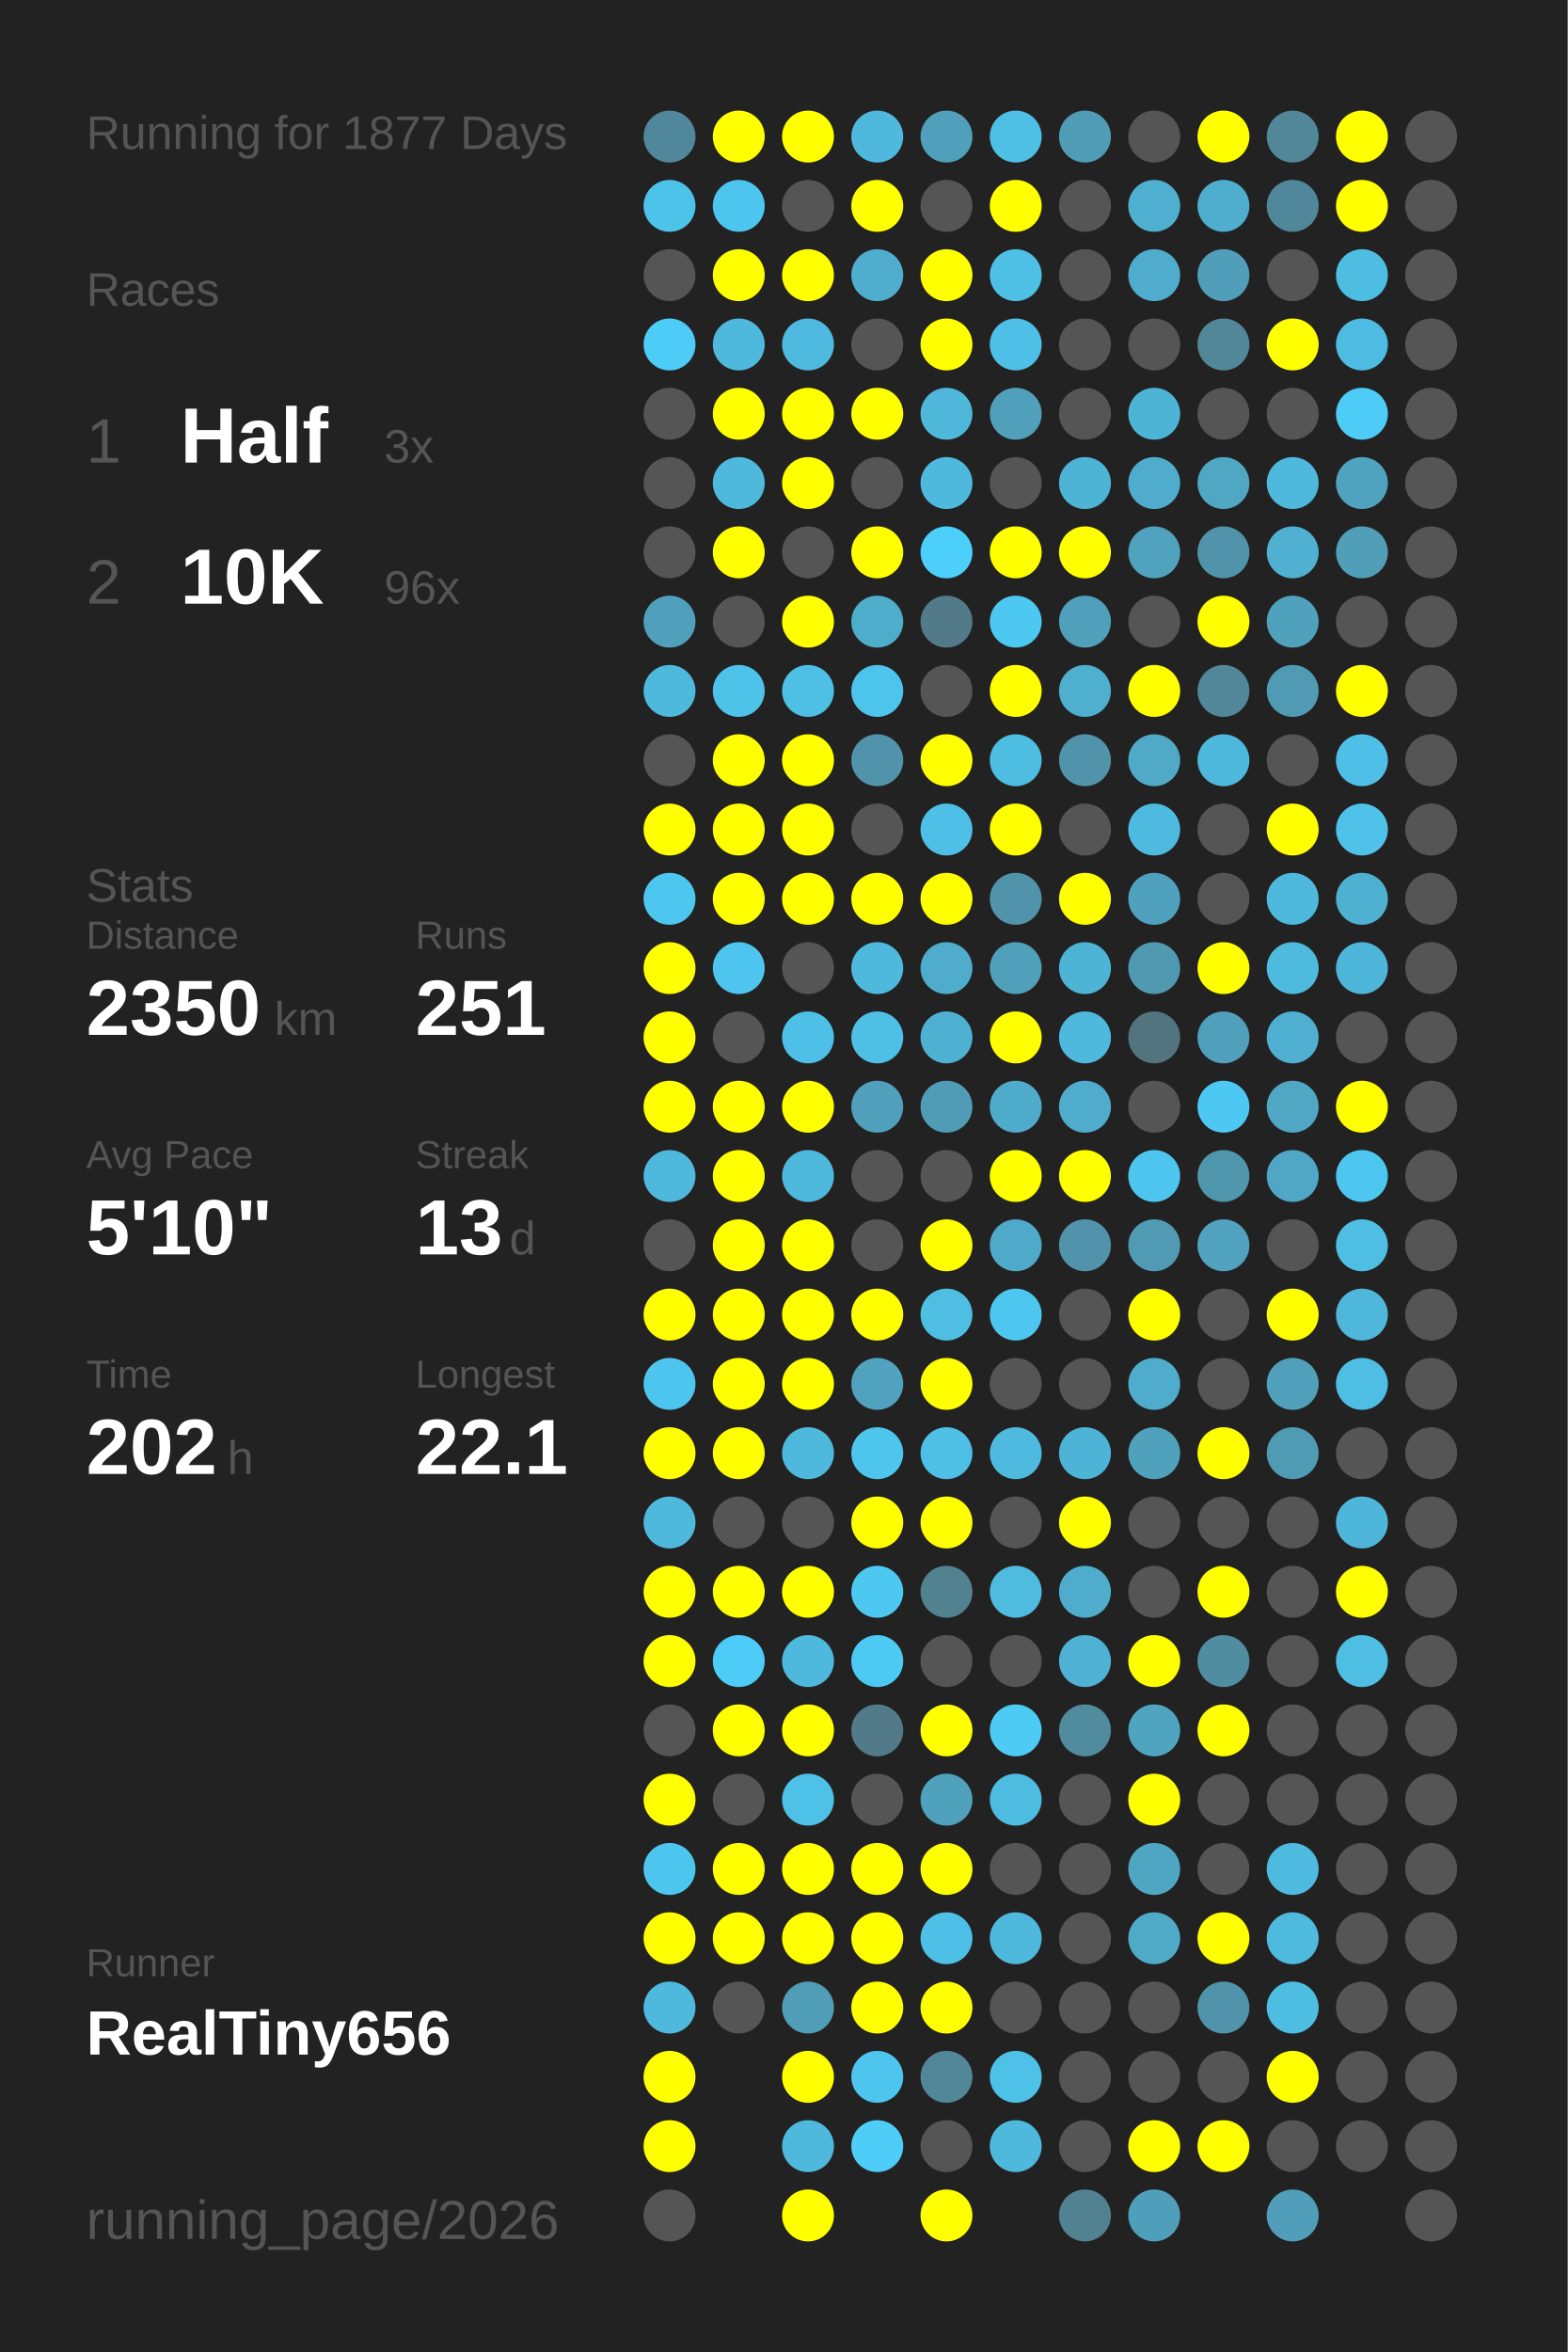
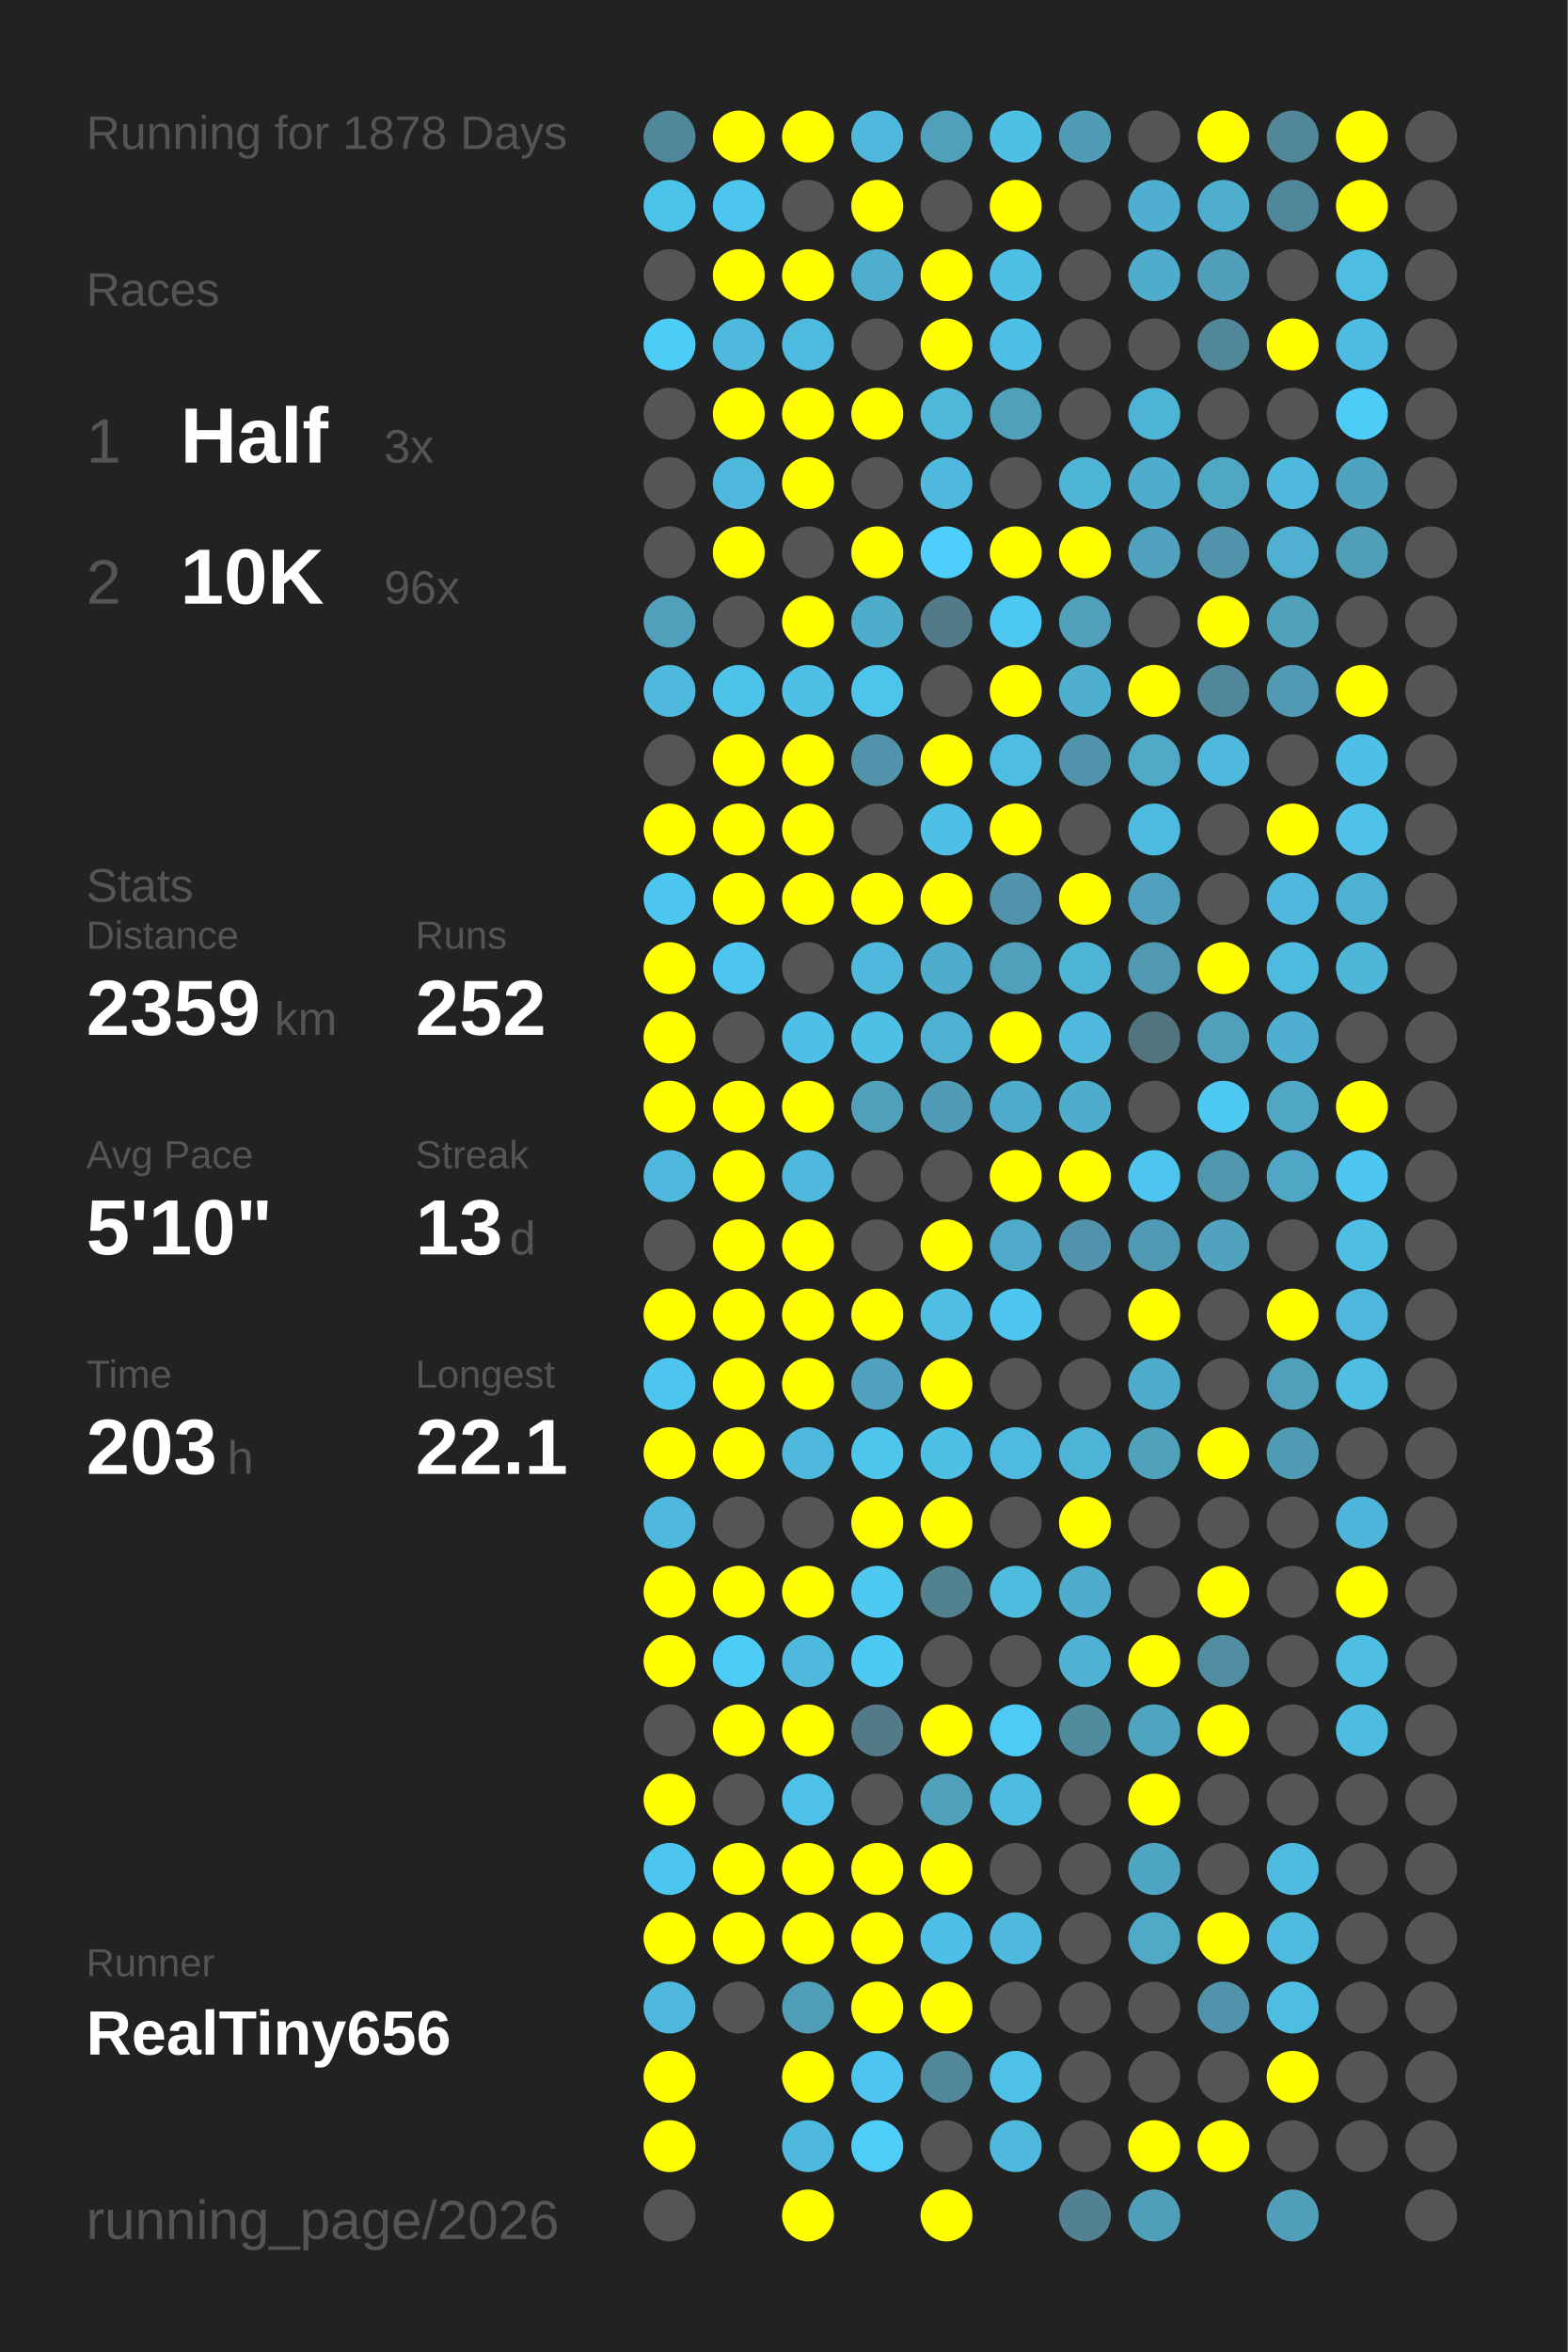
<svg xmlns="http://www.w3.org/2000/svg" baseProfile="full" height="300mm" version="1.1" viewBox="0,0,200,300" width="200mm">
  <defs />
  <rect fill="#222222" height="300" width="200" x="0" y="0" />
-   <text fill="#555555" style="font-size:6px; font-family:Arial;" x="11" y="19">Running for 1877 Days</text>
+   <text fill="#555555" style="font-size:6px; font-family:Arial;" x="11" y="19">Running for 1878 Days</text>
  <text fill="#555555" style="font-size:6px; font-family:Arial;" x="11" y="39">Races</text>
  <text fill="#555555" style="font-size:8px; font-family:Arial;" x="11" y="59">1</text>
  <text fill="#FFFFFF" style="font-size:10px; font-family:Arial; font-weight:bold;" x="23" y="59">Half</text>
  <text fill="#555555" style="font-size:6px; font-family:Arial;" x="49" y="59">3x</text>
  <text fill="#555555" style="font-size:8px; font-family:Arial;" x="11" y="77">2</text>
  <text fill="#FFFFFF" style="font-size:10px; font-family:Arial; font-weight:bold;" x="23" y="77">10K</text>
  <text fill="#555555" style="font-size:6px; font-family:Arial;" x="49" y="77">96x</text>
  <text fill="#555555" style="font-size:6px; font-family:Arial;" x="11" y="115">Stats</text>
  <text fill="#555555" style="font-size:5px; font-family:Arial;" x="11" y="121">Distance</text>
-   <text fill="#FFFFFF" style="font-size:10px; font-family:Arial; font-weight:bold;" x="11" y="132">2350</text>
+   <text fill="#FFFFFF" style="font-size:10px; font-family:Arial; font-weight:bold;" x="11" y="132">2359</text>
  <text fill="#555555" style="font-size:6px; font-family:Arial;" x="35" y="132">km</text>
  <text fill="#555555" style="font-size:5px; font-family:Arial;" x="53" y="121">Runs</text>
-   <text fill="#FFFFFF" style="font-size:10px; font-family:Arial; font-weight:bold;" x="53" y="132">251</text>
+   <text fill="#FFFFFF" style="font-size:10px; font-family:Arial; font-weight:bold;" x="53" y="132">252</text>
  <text fill="#555555" style="font-size:5px; font-family:Arial;" x="11" y="149">Avg Pace</text>
  <text fill="#FFFFFF" style="font-size:10px; font-family:Arial; font-weight:bold;" x="11" y="160">5'10"</text>
  <text fill="#555555" style="font-size:5px; font-family:Arial;" x="53" y="149">Streak</text>
  <text fill="#FFFFFF" style="font-size:10px; font-family:Arial; font-weight:bold;" x="53" y="160">13</text>
  <text fill="#555555" style="font-size:6px; font-family:Arial;" x="65" y="160">d</text>
  <text fill="#555555" style="font-size:5px; font-family:Arial;" x="11" y="177">Time</text>
-   <text fill="#FFFFFF" style="font-size:10px; font-family:Arial; font-weight:bold;" x="11" y="188">202</text>
+   <text fill="#FFFFFF" style="font-size:10px; font-family:Arial; font-weight:bold;" x="11" y="188">203</text>
  <text fill="#555555" style="font-size:6px; font-family:Arial;" x="29" y="188">h</text>
  <text fill="#555555" style="font-size:5px; font-family:Arial;" x="53" y="177">Longest</text>
  <text fill="#FFFFFF" style="font-size:10px; font-family:Arial; font-weight:bold;" x="53" y="188">22.1</text>
  <text fill="#555555" style="font-size:5px; font-family:Arial;" x="11" y="252.065">Runner</text>
  <text fill="#FFFFFF" style="font-size:8px; font-family:Arial; font-weight:bold;" x="11" y="262.065">RealTiny656</text>
  <text fill="#555555" style="font-size:7px; font-family:Arial;" x="11" y="285.581">running_page/2026</text>
  <circle cx="85.417" cy="17.419" fill="#51879a" r="3.312" />
  <circle cx="85.417" cy="26.258" fill="#4dc3ea" r="3.312" />
  <circle cx="85.417" cy="35.097" fill="#555555" r="3.312" />
  <circle cx="85.417" cy="43.935" fill="#4dccf7" r="3.312" />
  <circle cx="85.417" cy="52.774" fill="#555555" r="3.312" />
  <circle cx="85.417" cy="61.613" fill="#555555" r="3.312" />
  <circle cx="85.417" cy="70.452" fill="#555555" r="3.312" />
  <circle cx="85.417" cy="79.29" fill="#50a0bb" r="3.312" />
  <circle cx="85.417" cy="88.129" fill="#4eb9dd" r="3.312" />
  <circle cx="85.417" cy="96.968" fill="#555555" r="3.312" />
  <circle cx="85.417" cy="105.806" fill="#FFFF00" r="3.312" />
  <circle cx="85.417" cy="114.645" fill="#4dc7f0" r="3.312" />
  <circle cx="85.417" cy="123.484" fill="#FFFF00" r="3.312" />
  <circle cx="85.417" cy="132.323" fill="#FFFF00" r="3.312" />
  <circle cx="85.417" cy="141.161" fill="#FFFF00" r="3.312" />
  <circle cx="85.417" cy="150" fill="#4eb9dd" r="3.312" />
  <circle cx="85.417" cy="158.839" fill="#555555" r="3.312" />
  <circle cx="85.417" cy="167.677" fill="#FFFF00" r="3.312" />
  <circle cx="85.417" cy="176.516" fill="#4dc6ef" r="3.312" />
  <circle cx="85.417" cy="185.355" fill="#FFFF00" r="3.312" />
  <circle cx="85.417" cy="194.194" fill="#4eb9dd" r="3.312" />
  <circle cx="85.417" cy="203.032" fill="#FFFF00" r="3.312" />
  <circle cx="85.417" cy="211.871" fill="#FFFF00" r="3.312" />
  <circle cx="85.417" cy="220.71" fill="#555555" r="3.312" />
  <circle cx="85.417" cy="229.548" fill="#FFFF00" r="3.312" />
  <circle cx="85.417" cy="238.387" fill="#4dc6ef" r="3.312" />
  <circle cx="85.417" cy="247.226" fill="#FFFF00" r="3.312" />
  <circle cx="85.417" cy="256.065" fill="#4eb9dd" r="3.312" />
  <circle cx="85.417" cy="264.903" fill="#FFFF00" r="3.312" />
  <circle cx="85.417" cy="273.742" fill="#FFFF00" r="3.312" />
  <circle cx="85.417" cy="282.581" fill="#555555" r="3.312" />
  <circle cx="94.25" cy="17.419" fill="#FFFF00" r="3.312" />
  <circle cx="94.25" cy="26.258" fill="#4dc6ef" r="3.312" />
  <circle cx="94.25" cy="35.097" fill="#FFFF00" r="3.312" />
  <circle cx="94.25" cy="43.935" fill="#4eb9dd" r="3.312" />
  <circle cx="94.25" cy="52.774" fill="#FFFF00" r="3.312" />
  <circle cx="94.25" cy="61.613" fill="#4eb9dd" r="3.312" />
  <circle cx="94.25" cy="70.452" fill="#FFFF00" r="3.312" />
  <circle cx="94.25" cy="79.29" fill="#555555" r="3.312" />
  <circle cx="94.25" cy="88.129" fill="#4dc3ea" r="3.312" />
  <circle cx="94.25" cy="96.968" fill="#FFFF00" r="3.312" />
  <circle cx="94.25" cy="105.806" fill="#FFFF00" r="3.312" />
  <circle cx="94.25" cy="114.645" fill="#FFFF00" r="3.312" />
  <circle cx="94.25" cy="123.484" fill="#4dc5ee" r="3.312" />
  <circle cx="94.25" cy="132.323" fill="#555555" r="3.312" />
  <circle cx="94.25" cy="141.161" fill="#FFFF00" r="3.312" />
  <circle cx="94.25" cy="150" fill="#FFFF00" r="3.312" />
  <circle cx="94.25" cy="158.839" fill="#FFFF00" r="3.312" />
  <circle cx="94.25" cy="167.677" fill="#FFFF00" r="3.312" />
  <circle cx="94.25" cy="176.516" fill="#FFFF00" r="3.312" />
  <circle cx="94.25" cy="185.355" fill="#FFFF00" r="3.312" />
  <circle cx="94.25" cy="194.194" fill="#555555" r="3.312" />
  <circle cx="94.25" cy="203.032" fill="#FFFF00" r="3.312" />
  <circle cx="94.25" cy="211.871" fill="#4dccf7" r="3.312" />
  <circle cx="94.25" cy="220.71" fill="#FFFF00" r="3.312" />
  <circle cx="94.25" cy="229.548" fill="#555555" r="3.312" />
  <circle cx="94.25" cy="238.387" fill="#FFFF00" r="3.312" />
  <circle cx="94.25" cy="247.226" fill="#FFFF00" r="3.312" />
  <circle cx="94.25" cy="256.065" fill="#555555" r="3.312" />
  <circle cx="103.083" cy="17.419" fill="#FFFF00" r="3.312" />
  <circle cx="103.083" cy="26.258" fill="#555555" r="3.312" />
  <circle cx="103.083" cy="35.097" fill="#FFFF00" r="3.312" />
  <circle cx="103.083" cy="43.935" fill="#4ebadf" r="3.312" />
  <circle cx="103.083" cy="52.774" fill="#FFFF00" r="3.312" />
  <circle cx="103.083" cy="61.613" fill="#FFFF00" r="3.312" />
  <circle cx="103.083" cy="70.452" fill="#555555" r="3.312" />
  <circle cx="103.083" cy="79.29" fill="#FFFF00" r="3.312" />
  <circle cx="103.083" cy="88.129" fill="#4ebfe5" r="3.312" />
  <circle cx="103.083" cy="96.968" fill="#FFFF00" r="3.312" />
  <circle cx="103.083" cy="105.806" fill="#FFFF00" r="3.312" />
  <circle cx="103.083" cy="114.645" fill="#FFFF00" r="3.312" />
  <circle cx="103.083" cy="123.484" fill="#555555" r="3.312" />
  <circle cx="103.083" cy="132.323" fill="#4ec0e7" r="3.312" />
  <circle cx="103.083" cy="141.161" fill="#FFFF00" r="3.312" />
  <circle cx="103.083" cy="150" fill="#4eb9dd" r="3.312" />
  <circle cx="103.083" cy="158.839" fill="#FFFF00" r="3.312" />
  <circle cx="103.083" cy="167.677" fill="#FFFF00" r="3.312" />
  <circle cx="103.083" cy="176.516" fill="#FFFF00" r="3.312" />
  <circle cx="103.083" cy="185.355" fill="#4eb9dd" r="3.312" />
  <circle cx="103.083" cy="194.194" fill="#555555" r="3.312" />
  <circle cx="103.083" cy="203.032" fill="#FFFF00" r="3.312" />
  <circle cx="103.083" cy="211.871" fill="#4eb9dd" r="3.312" />
  <circle cx="103.083" cy="220.71" fill="#FFFF00" r="3.312" />
  <circle cx="103.083" cy="229.548" fill="#4ec1e8" r="3.312" />
  <circle cx="103.083" cy="238.387" fill="#FFFF00" r="3.312" />
  <circle cx="103.083" cy="247.226" fill="#FFFF00" r="3.312" />
  <circle cx="103.083" cy="256.065" fill="#509db7" r="3.312" />
  <circle cx="103.083" cy="264.903" fill="#FFFF00" r="3.312" />
  <circle cx="103.083" cy="273.742" fill="#4eb9dd" r="3.312" />
  <circle cx="103.083" cy="282.581" fill="#FFFF00" r="3.312" />
  <circle cx="111.917" cy="17.419" fill="#4eb9dd" r="3.312" />
  <circle cx="111.917" cy="26.258" fill="#FFFF00" r="3.312" />
  <circle cx="111.917" cy="35.097" fill="#4faece" r="3.312" />
  <circle cx="111.917" cy="43.935" fill="#555555" r="3.312" />
  <circle cx="111.917" cy="52.774" fill="#FFFF00" r="3.312" />
  <circle cx="111.917" cy="61.613" fill="#555555" r="3.312" />
  <circle cx="111.917" cy="70.452" fill="#FFFF00" r="3.312" />
  <circle cx="111.917" cy="79.29" fill="#4fadcc" r="3.312" />
  <circle cx="111.917" cy="88.129" fill="#4dc4eb" r="3.312" />
  <circle cx="111.917" cy="96.968" fill="#5093aa" r="3.312" />
  <circle cx="111.917" cy="105.806" fill="#555555" r="3.312" />
  <circle cx="111.917" cy="114.645" fill="#FFFF00" r="3.312" />
  <circle cx="111.917" cy="123.484" fill="#4eb9dd" r="3.312" />
  <circle cx="111.917" cy="132.323" fill="#4ebfe5" r="3.312" />
  <circle cx="111.917" cy="141.161" fill="#50a0bb" r="3.312" />
  <circle cx="111.917" cy="150" fill="#555555" r="3.312" />
  <circle cx="111.917" cy="158.839" fill="#555555" r="3.312" />
  <circle cx="111.917" cy="167.677" fill="#FFFF00" r="3.312" />
  <circle cx="111.917" cy="176.516" fill="#50a2be" r="3.312" />
  <circle cx="111.917" cy="185.355" fill="#4dc5ed" r="3.312" />
  <circle cx="111.917" cy="194.194" fill="#FFFF00" r="3.312" />
  <circle cx="111.917" cy="203.032" fill="#4dc8f1" r="3.312" />
  <circle cx="111.917" cy="211.871" fill="#4dcaf4" r="3.312" />
  <circle cx="111.917" cy="220.71" fill="#527a88" r="3.312" />
  <circle cx="111.917" cy="229.548" fill="#555555" r="3.312" />
  <circle cx="111.917" cy="238.387" fill="#FFFF00" r="3.312" />
  <circle cx="111.917" cy="247.226" fill="#FFFF00" r="3.312" />
  <circle cx="111.917" cy="256.065" fill="#FFFF00" r="3.312" />
  <circle cx="111.917" cy="264.903" fill="#4dc5ee" r="3.312" />
  <circle cx="111.917" cy="273.742" fill="#4dcdf8" r="3.312" />
  <circle cx="120.75" cy="17.419" fill="#50a0bb" r="3.312" />
  <circle cx="120.75" cy="26.258" fill="#555555" r="3.312" />
  <circle cx="120.75" cy="35.097" fill="#FFFF00" r="3.312" />
  <circle cx="120.75" cy="43.935" fill="#FFFF00" r="3.312" />
  <circle cx="120.75" cy="52.774" fill="#4eb7da" r="3.312" />
  <circle cx="120.75" cy="61.613" fill="#4eb9dd" r="3.312" />
  <circle cx="120.75" cy="70.452" fill="#4dcffb" r="3.312" />
  <circle cx="120.75" cy="79.29" fill="#527a88" r="3.312" />
  <circle cx="120.75" cy="88.129" fill="#555555" r="3.312" />
  <circle cx="120.75" cy="96.968" fill="#FFFF00" r="3.312" />
  <circle cx="120.75" cy="105.806" fill="#4ebfe6" r="3.312" />
  <circle cx="120.75" cy="114.645" fill="#FFFF00" r="3.312" />
  <circle cx="120.75" cy="123.484" fill="#4faccc" r="3.312" />
  <circle cx="120.75" cy="132.323" fill="#4fb1d2" r="3.312" />
  <circle cx="120.75" cy="141.161" fill="#509cb6" r="3.312" />
  <circle cx="120.75" cy="150" fill="#555555" r="3.312" />
  <circle cx="120.75" cy="158.839" fill="#FFFF00" r="3.312" />
  <circle cx="120.75" cy="167.677" fill="#4ebee3" r="3.312" />
  <circle cx="120.75" cy="176.516" fill="#FFFF00" r="3.312" />
  <circle cx="120.75" cy="185.355" fill="#4ebfe5" r="3.312" />
  <circle cx="120.75" cy="194.194" fill="#FFFF00" r="3.312" />
  <circle cx="120.75" cy="203.032" fill="#528190" r="3.312" />
  <circle cx="120.75" cy="211.871" fill="#555555" r="3.312" />
  <circle cx="120.75" cy="220.71" fill="#FFFF00" r="3.312" />
  <circle cx="120.75" cy="229.548" fill="#50a1bc" r="3.312" />
  <circle cx="120.75" cy="238.387" fill="#FFFF00" r="3.312" />
  <circle cx="120.75" cy="247.226" fill="#4ebfe6" r="3.312" />
  <circle cx="120.75" cy="256.065" fill="#FFFF00" r="3.312" />
  <circle cx="120.75" cy="264.903" fill="#518799" r="3.312" />
  <circle cx="120.75" cy="273.742" fill="#555555" r="3.312" />
  <circle cx="120.75" cy="282.581" fill="#FFFF00" r="3.312" />
  <circle cx="129.583" cy="17.419" fill="#4ec0e6" r="3.312" />
  <circle cx="129.583" cy="26.258" fill="#FFFF00" r="3.312" />
  <circle cx="129.583" cy="35.097" fill="#4ebfe5" r="3.312" />
  <circle cx="129.583" cy="43.935" fill="#4ec0e7" r="3.312" />
  <circle cx="129.583" cy="52.774" fill="#50a0bb" r="3.312" />
  <circle cx="129.583" cy="61.613" fill="#555555" r="3.312" />
  <circle cx="129.583" cy="70.452" fill="#FFFF00" r="3.312" />
  <circle cx="129.583" cy="79.29" fill="#4dc8f1" r="3.312" />
  <circle cx="129.583" cy="88.129" fill="#FFFF00" r="3.312" />
  <circle cx="129.583" cy="96.968" fill="#4ebde2" r="3.312" />
  <circle cx="129.583" cy="105.806" fill="#FFFF00" r="3.312" />
  <circle cx="129.583" cy="114.645" fill="#5093aa" r="3.312" />
  <circle cx="129.583" cy="123.484" fill="#50a0bb" r="3.312" />
  <circle cx="129.583" cy="132.323" fill="#FFFF00" r="3.312" />
  <circle cx="129.583" cy="141.161" fill="#4fabca" r="3.312" />
  <circle cx="129.583" cy="150" fill="#FFFF00" r="3.312" />
  <circle cx="129.583" cy="158.839" fill="#4fa9c8" r="3.312" />
  <circle cx="129.583" cy="167.677" fill="#4dc7f0" r="3.312" />
  <circle cx="129.583" cy="176.516" fill="#555555" r="3.312" />
  <circle cx="129.583" cy="185.355" fill="#4ebadf" r="3.312" />
  <circle cx="129.583" cy="194.194" fill="#555555" r="3.312" />
  <circle cx="129.583" cy="203.032" fill="#4ebbdf" r="3.312" />
  <circle cx="129.583" cy="211.871" fill="#555555" r="3.312" />
  <circle cx="129.583" cy="220.71" fill="#4dcbf5" r="3.312" />
  <circle cx="129.583" cy="229.548" fill="#4ebbe0" r="3.312" />
  <circle cx="129.583" cy="238.387" fill="#555555" r="3.312" />
  <circle cx="129.583" cy="247.226" fill="#4eb9dd" r="3.312" />
  <circle cx="129.583" cy="256.065" fill="#555555" r="3.312" />
  <circle cx="129.583" cy="264.903" fill="#4ec1e9" r="3.312" />
  <circle cx="129.583" cy="273.742" fill="#4eb9dd" r="3.312" />
  <circle cx="138.417" cy="17.419" fill="#509bb5" r="3.312" />
  <circle cx="138.417" cy="26.258" fill="#555555" r="3.312" />
  <circle cx="138.417" cy="35.097" fill="#555555" r="3.312" />
  <circle cx="138.417" cy="43.935" fill="#555555" r="3.312" />
  <circle cx="138.417" cy="52.774" fill="#555555" r="3.312" />
  <circle cx="138.417" cy="61.613" fill="#4eb4d6" r="3.312" />
  <circle cx="138.417" cy="70.452" fill="#FFFF00" r="3.312" />
  <circle cx="138.417" cy="79.29" fill="#50a0bb" r="3.312" />
  <circle cx="138.417" cy="88.129" fill="#4fafcf" r="3.312" />
  <circle cx="138.417" cy="96.968" fill="#5093aa" r="3.312" />
  <circle cx="138.417" cy="105.806" fill="#555555" r="3.312" />
  <circle cx="138.417" cy="114.645" fill="#FFFF00" r="3.312" />
  <circle cx="138.417" cy="123.484" fill="#4eb4d6" r="3.312" />
  <circle cx="138.417" cy="132.323" fill="#4eb9dd" r="3.312" />
  <circle cx="138.417" cy="141.161" fill="#4faccc" r="3.312" />
  <circle cx="138.417" cy="150" fill="#FFFF00" r="3.312" />
  <circle cx="138.417" cy="158.839" fill="#5093aa" r="3.312" />
  <circle cx="138.417" cy="167.677" fill="#555555" r="3.312" />
  <circle cx="138.417" cy="176.516" fill="#555555" r="3.312" />
  <circle cx="138.417" cy="185.355" fill="#4eb4d7" r="3.312" />
  <circle cx="138.417" cy="194.194" fill="#FFFF00" r="3.312" />
  <circle cx="138.417" cy="203.032" fill="#4faccc" r="3.312" />
  <circle cx="138.417" cy="211.871" fill="#4fb2d4" r="3.312" />
  <circle cx="138.417" cy="220.71" fill="#518b9e" r="3.312" />
  <circle cx="138.417" cy="229.548" fill="#555555" r="3.312" />
  <circle cx="138.417" cy="238.387" fill="#555555" r="3.312" />
  <circle cx="138.417" cy="247.226" fill="#555555" r="3.312" />
  <circle cx="138.417" cy="256.065" fill="#555555" r="3.312" />
  <circle cx="138.417" cy="264.903" fill="#555555" r="3.312" />
  <circle cx="138.417" cy="273.742" fill="#555555" r="3.312" />
  <circle cx="138.417" cy="282.581" fill="#528191" r="3.312" />
  <circle cx="147.25" cy="17.419" fill="#555555" r="3.312" />
  <circle cx="147.25" cy="26.258" fill="#4fafd0" r="3.312" />
  <circle cx="147.25" cy="35.097" fill="#4faccc" r="3.312" />
  <circle cx="147.25" cy="43.935" fill="#555555" r="3.312" />
  <circle cx="147.25" cy="52.774" fill="#4eb4d6" r="3.312" />
  <circle cx="147.25" cy="61.613" fill="#4faccc" r="3.312" />
  <circle cx="147.25" cy="70.452" fill="#50a2be" r="3.312" />
  <circle cx="147.25" cy="79.29" fill="#555555" r="3.312" />
  <circle cx="147.25" cy="88.129" fill="#FFFF00" r="3.312" />
  <circle cx="147.25" cy="96.968" fill="#4fa9c7" r="3.312" />
  <circle cx="147.25" cy="105.806" fill="#4ebadf" r="3.312" />
  <circle cx="147.25" cy="114.645" fill="#50a1bd" r="3.312" />
  <circle cx="147.25" cy="123.484" fill="#5099b1" r="3.312" />
  <circle cx="147.25" cy="132.323" fill="#52747f" r="3.312" />
  <circle cx="147.25" cy="141.161" fill="#555555" r="3.312" />
  <circle cx="147.25" cy="150" fill="#4dc5ee" r="3.312" />
  <circle cx="147.25" cy="158.839" fill="#509ab3" r="3.312" />
  <circle cx="147.25" cy="167.677" fill="#FFFF00" r="3.312" />
  <circle cx="147.25" cy="176.516" fill="#4faccc" r="3.312" />
  <circle cx="147.25" cy="185.355" fill="#50a1bc" r="3.312" />
  <circle cx="147.25" cy="194.194" fill="#555555" r="3.312" />
  <circle cx="147.25" cy="203.032" fill="#555555" r="3.312" />
  <circle cx="147.25" cy="211.871" fill="#FFFF00" r="3.312" />
  <circle cx="147.25" cy="220.71" fill="#4fa4c0" r="3.312" />
  <circle cx="147.25" cy="229.548" fill="#FFFF00" r="3.312" />
  <circle cx="147.25" cy="238.387" fill="#4fa6c3" r="3.312" />
  <circle cx="147.25" cy="247.226" fill="#4faac8" r="3.312" />
  <circle cx="147.25" cy="256.065" fill="#555555" r="3.312" />
  <circle cx="147.25" cy="264.903" fill="#555555" r="3.312" />
  <circle cx="147.25" cy="273.742" fill="#FFFF00" r="3.312" />
  <circle cx="147.25" cy="282.581" fill="#509fba" r="3.312" />
  <circle cx="156.083" cy="17.419" fill="#FFFF00" r="3.312" />
  <circle cx="156.083" cy="26.258" fill="#4faece" r="3.312" />
  <circle cx="156.083" cy="35.097" fill="#509eb9" r="3.312" />
  <circle cx="156.083" cy="43.935" fill="#518799" r="3.312" />
  <circle cx="156.083" cy="52.774" fill="#555555" r="3.312" />
  <circle cx="156.083" cy="61.613" fill="#4fa7c4" r="3.312" />
  <circle cx="156.083" cy="70.452" fill="#5093aa" r="3.312" />
  <circle cx="156.083" cy="79.29" fill="#FFFF00" r="3.312" />
  <circle cx="156.083" cy="88.129" fill="#518799" r="3.312" />
  <circle cx="156.083" cy="96.968" fill="#4eb9dd" r="3.312" />
  <circle cx="156.083" cy="105.806" fill="#555555" r="3.312" />
  <circle cx="156.083" cy="114.645" fill="#555555" r="3.312" />
  <circle cx="156.083" cy="123.484" fill="#FFFF00" r="3.312" />
  <circle cx="156.083" cy="132.323" fill="#50a0bb" r="3.312" />
  <circle cx="156.083" cy="141.161" fill="#4dc8f2" r="3.312" />
  <circle cx="156.083" cy="150" fill="#5096ad" r="3.312" />
  <circle cx="156.083" cy="158.839" fill="#50a2be" r="3.312" />
  <circle cx="156.083" cy="167.677" fill="#555555" r="3.312" />
  <circle cx="156.083" cy="176.516" fill="#555555" r="3.312" />
  <circle cx="156.083" cy="185.355" fill="#FFFF00" r="3.312" />
  <circle cx="156.083" cy="194.194" fill="#555555" r="3.312" />
  <circle cx="156.083" cy="203.032" fill="#FFFF00" r="3.312" />
  <circle cx="156.083" cy="211.871" fill="#518da1" r="3.312" />
  <circle cx="156.083" cy="220.71" fill="#FFFF00" r="3.312" />
  <circle cx="156.083" cy="229.548" fill="#555555" r="3.312" />
  <circle cx="156.083" cy="238.387" fill="#555555" r="3.312" />
  <circle cx="156.083" cy="247.226" fill="#FFFF00" r="3.312" />
  <circle cx="156.083" cy="256.065" fill="#5093aa" r="3.312" />
  <circle cx="156.083" cy="264.903" fill="#555555" r="3.312" />
  <circle cx="156.083" cy="273.742" fill="#FFFF00" r="3.312" />
  <circle cx="164.917" cy="17.419" fill="#518799" r="3.312" />
  <circle cx="164.917" cy="26.258" fill="#51879a" r="3.312" />
  <circle cx="164.917" cy="35.097" fill="#555555" r="3.312" />
  <circle cx="164.917" cy="43.935" fill="#FFFF00" r="3.312" />
  <circle cx="164.917" cy="52.774" fill="#555555" r="3.312" />
  <circle cx="164.917" cy="61.613" fill="#4eb9dd" r="3.312" />
  <circle cx="164.917" cy="70.452" fill="#4fb0d1" r="3.312" />
  <circle cx="164.917" cy="79.29" fill="#50a1bc" r="3.312" />
  <circle cx="164.917" cy="88.129" fill="#509ab3" r="3.312" />
  <circle cx="164.917" cy="96.968" fill="#555555" r="3.312" />
  <circle cx="164.917" cy="105.806" fill="#FFFF00" r="3.312" />
  <circle cx="164.917" cy="114.645" fill="#4eb9dd" r="3.312" />
  <circle cx="164.917" cy="123.484" fill="#4ebade" r="3.312" />
  <circle cx="164.917" cy="132.323" fill="#4fafd0" r="3.312" />
  <circle cx="164.917" cy="141.161" fill="#4fa7c4" r="3.312" />
  <circle cx="164.917" cy="150" fill="#4fa7c5" r="3.312" />
  <circle cx="164.917" cy="158.839" fill="#555555" r="3.312" />
  <circle cx="164.917" cy="167.677" fill="#FFFF00" r="3.312" />
  <circle cx="164.917" cy="176.516" fill="#50a0bb" r="3.312" />
  <circle cx="164.917" cy="185.355" fill="#509bb4" r="3.312" />
  <circle cx="164.917" cy="194.194" fill="#555555" r="3.312" />
  <circle cx="164.917" cy="203.032" fill="#555555" r="3.312" />
  <circle cx="164.917" cy="211.871" fill="#555555" r="3.312" />
  <circle cx="164.917" cy="220.71" fill="#555555" r="3.312" />
  <circle cx="164.917" cy="229.548" fill="#555555" r="3.312" />
  <circle cx="164.917" cy="238.387" fill="#4ebadf" r="3.312" />
  <circle cx="164.917" cy="247.226" fill="#4ebade" r="3.312" />
  <circle cx="164.917" cy="256.065" fill="#4ebde2" r="3.312" />
  <circle cx="164.917" cy="264.903" fill="#FFFF00" r="3.312" />
  <circle cx="164.917" cy="273.742" fill="#555555" r="3.312" />
  <circle cx="164.917" cy="282.581" fill="#509eb9" r="3.312" />
  <circle cx="173.75" cy="17.419" fill="#FFFF00" r="3.312" />
  <circle cx="173.75" cy="26.258" fill="#FFFF00" r="3.312" />
  <circle cx="173.75" cy="35.097" fill="#4ebde2" r="3.312" />
  <circle cx="173.75" cy="43.935" fill="#4ebce2" r="3.312" />
  <circle cx="173.75" cy="52.774" fill="#4dccf7" r="3.312" />
  <circle cx="173.75" cy="61.613" fill="#4fa3bf" r="3.312" />
  <circle cx="173.75" cy="70.452" fill="#509eb8" r="3.312" />
  <circle cx="173.75" cy="79.29" fill="#555555" r="3.312" />
  <circle cx="173.75" cy="88.129" fill="#FFFF00" r="3.312" />
  <circle cx="173.75" cy="96.968" fill="#4ebfe6" r="3.312" />
  <circle cx="173.75" cy="105.806" fill="#4ec2e9" r="3.312" />
  <circle cx="173.75" cy="114.645" fill="#4fb1d2" r="3.312" />
  <circle cx="173.75" cy="123.484" fill="#4eb6d9" r="3.312" />
  <circle cx="173.75" cy="132.323" fill="#555555" r="3.312" />
  <circle cx="173.75" cy="141.161" fill="#FFFF00" r="3.312" />
  <circle cx="173.75" cy="150" fill="#4dc7f0" r="3.312" />
  <circle cx="173.75" cy="158.839" fill="#4ebee4" r="3.312" />
  <circle cx="173.75" cy="167.677" fill="#4eb7db" r="3.312" />
  <circle cx="173.75" cy="176.516" fill="#4ebee4" r="3.312" />
  <circle cx="173.75" cy="185.355" fill="#555555" r="3.312" />
  <circle cx="173.75" cy="194.194" fill="#4eb6da" r="3.312" />
  <circle cx="173.75" cy="203.032" fill="#FFFF00" r="3.312" />
  <circle cx="173.75" cy="211.871" fill="#4ebee3" r="3.312" />
-   <circle cx="173.75" cy="220.71" fill="#555555" r="3.312" />
+   <circle cx="173.75" cy="220.71" fill="#4ebbe0" r="3.312" />
  <circle cx="173.75" cy="229.548" fill="#555555" r="3.312" />
  <circle cx="173.75" cy="238.387" fill="#555555" r="3.312" />
  <circle cx="173.75" cy="247.226" fill="#555555" r="3.312" />
  <circle cx="173.75" cy="256.065" fill="#555555" r="3.312" />
  <circle cx="173.75" cy="264.903" fill="#555555" r="3.312" />
  <circle cx="173.75" cy="273.742" fill="#555555" r="3.312" />
  <circle cx="182.583" cy="17.419" fill="#555555" r="3.312" />
  <circle cx="182.583" cy="26.258" fill="#555555" r="3.312" />
  <circle cx="182.583" cy="35.097" fill="#555555" r="3.312" />
  <circle cx="182.583" cy="43.935" fill="#555555" r="3.312" />
  <circle cx="182.583" cy="52.774" fill="#555555" r="3.312" />
  <circle cx="182.583" cy="61.613" fill="#555555" r="3.312" />
  <circle cx="182.583" cy="70.452" fill="#555555" r="3.312" />
  <circle cx="182.583" cy="79.29" fill="#555555" r="3.312" />
  <circle cx="182.583" cy="88.129" fill="#555555" r="3.312" />
  <circle cx="182.583" cy="96.968" fill="#555555" r="3.312" />
  <circle cx="182.583" cy="105.806" fill="#555555" r="3.312" />
  <circle cx="182.583" cy="114.645" fill="#555555" r="3.312" />
  <circle cx="182.583" cy="123.484" fill="#555555" r="3.312" />
  <circle cx="182.583" cy="132.323" fill="#555555" r="3.312" />
  <circle cx="182.583" cy="141.161" fill="#555555" r="3.312" />
  <circle cx="182.583" cy="150" fill="#555555" r="3.312" />
  <circle cx="182.583" cy="158.839" fill="#555555" r="3.312" />
  <circle cx="182.583" cy="167.677" fill="#555555" r="3.312" />
  <circle cx="182.583" cy="176.516" fill="#555555" r="3.312" />
  <circle cx="182.583" cy="185.355" fill="#555555" r="3.312" />
  <circle cx="182.583" cy="194.194" fill="#555555" r="3.312" />
  <circle cx="182.583" cy="203.032" fill="#555555" r="3.312" />
  <circle cx="182.583" cy="211.871" fill="#555555" r="3.312" />
  <circle cx="182.583" cy="220.71" fill="#555555" r="3.312" />
  <circle cx="182.583" cy="229.548" fill="#555555" r="3.312" />
  <circle cx="182.583" cy="238.387" fill="#555555" r="3.312" />
  <circle cx="182.583" cy="247.226" fill="#555555" r="3.312" />
  <circle cx="182.583" cy="256.065" fill="#555555" r="3.312" />
  <circle cx="182.583" cy="264.903" fill="#555555" r="3.312" />
  <circle cx="182.583" cy="273.742" fill="#555555" r="3.312" />
  <circle cx="182.583" cy="282.581" fill="#555555" r="3.312" />
</svg>
